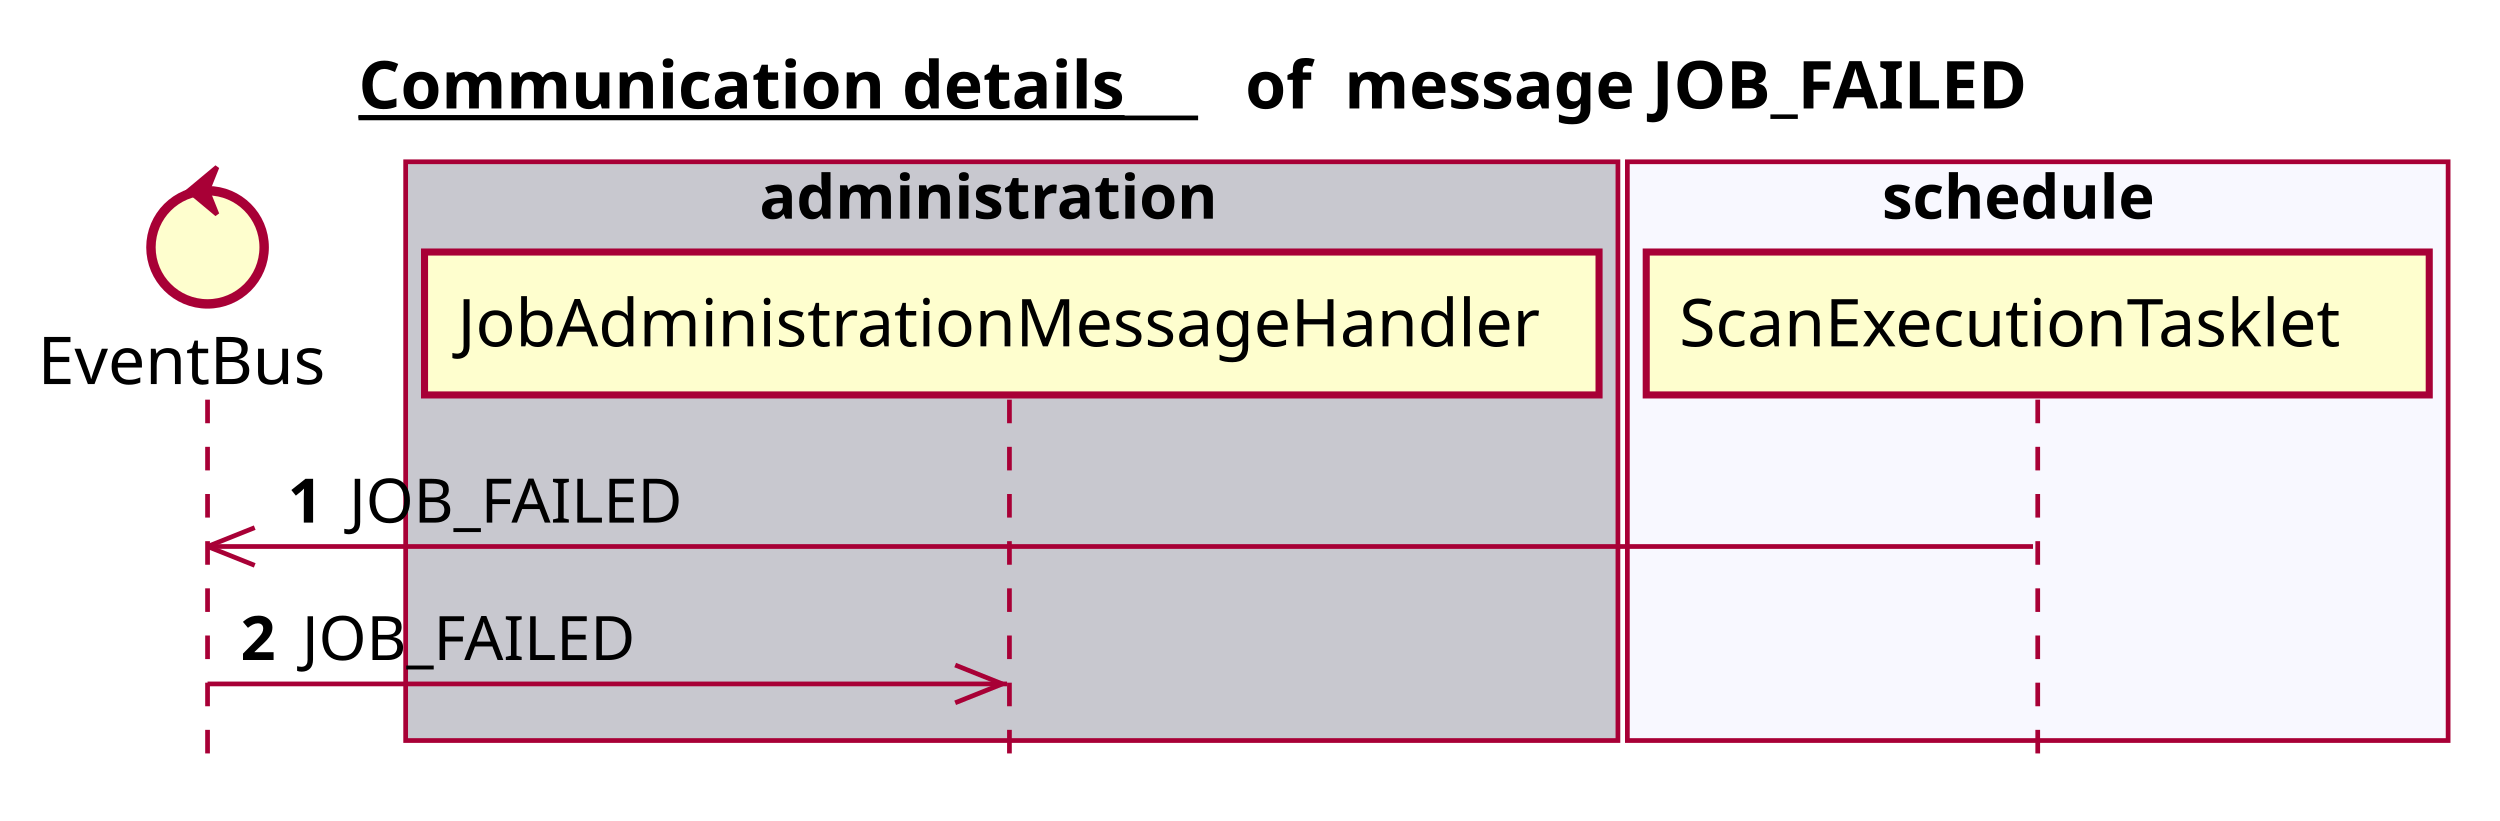
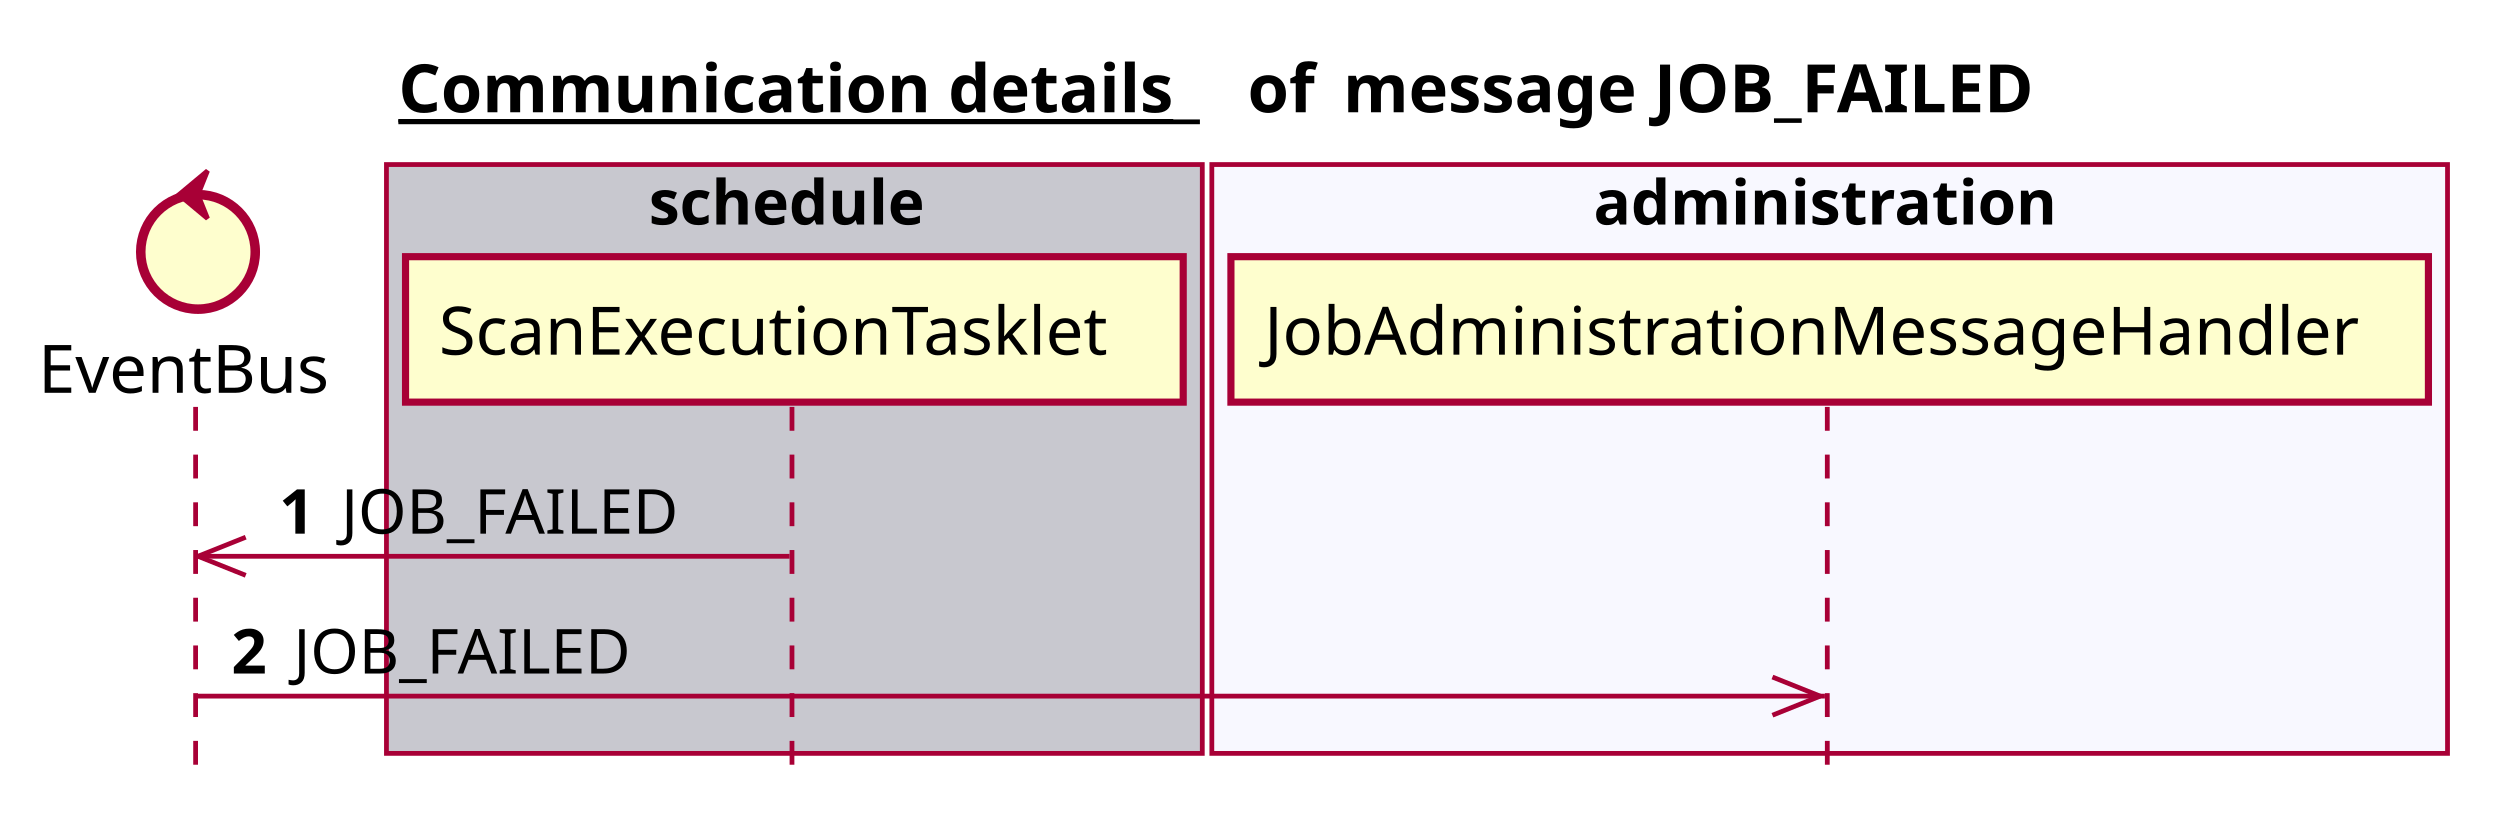
- <svg xmlns="http://www.w3.org/2000/svg" contentScriptType="application/ecmascript" contentStyleType="text/css" height="174px" preserveAspectRatio="none" style="width:530px;height:174px;" version="1.1" viewBox="0 0 530 174" width="530px" zoomAndPan="magnify">
+ <svg xmlns="http://www.w3.org/2000/svg" contentScriptType="application/ecmascript" contentStyleType="text/css" height="175px" preserveAspectRatio="none" style="width:524px;height:175px;" version="1.1" viewBox="0 0 524 175" width="524px" zoomAndPan="magnify">
  <defs />
  <g>
-     <text fill="#000000" font-family="sans-serif" font-size="14" font-weight="bold" lengthAdjust="spacingAndGlyphs" text-decoration="underline" textLength="178" x="76" y="22.995">Communication details</text>
-     <line style="stroke: #000000; stroke-width: 1.0;" x1="76" x2="254" y1="24.995" y2="24.995" />
-     <text fill="#000000" font-family="sans-serif" font-size="14" font-weight="bold" lengthAdjust="spacingAndGlyphs" textLength="16" x="264" y="22.995">of</text>
-     <text fill="#000000" font-family="sans-serif" font-size="14" font-weight="bold" lengthAdjust="spacingAndGlyphs" textLength="162" x="285" y="22.995">message JOB_FAILED</text>
-     <rect fill="#C8C8CF" height="122.695" style="stroke: #A80036; stroke-width: 1.0;" width="257" x="86" y="34.297" />
-     <text fill="#000000" font-family="sans-serif" font-size="13" font-weight="bold" lengthAdjust="spacingAndGlyphs" textLength="107" x="161" y="46.364">administration</text>
-     <rect fill="#F8F8FF" height="122.695" style="stroke: #A80036; stroke-width: 1.0;" width="174" x="345" y="34.297" />
-     <text fill="#000000" font-family="sans-serif" font-size="13" font-weight="bold" lengthAdjust="spacingAndGlyphs" textLength="66" x="399" y="46.364">schedule</text>
-     <line style="stroke: #A80036; stroke-width: 1.0; stroke-dasharray: 5.0,5.0;" x1="44" x2="44" y1="84.727" y2="162.992" />
-     <line style="stroke: #A80036; stroke-width: 1.0; stroke-dasharray: 5.0,5.0;" x1="214" x2="214" y1="84.727" y2="162.992" />
-     <line style="stroke: #A80036; stroke-width: 1.0; stroke-dasharray: 5.0,5.0;" x1="432" x2="432" y1="84.727" y2="162.992" />
-     <text fill="#000000" font-family="sans-serif" font-size="14" lengthAdjust="spacingAndGlyphs" textLength="66" x="8" y="81.425">EventBus</text>
-     <ellipse cx="44" cy="52.43" fill="#FEFECE" rx="12" ry="12" style="stroke: #A80036; stroke-width: 2.0;" />
-     <polygon fill="#A80036" points="40,40.43,46,35.43,44,40.43,46,45.43,40,40.43" style="stroke: #A80036; stroke-width: 1.0;" />
-     <rect fill="#FEFECE" height="30.297" style="stroke: #A80036; stroke-width: 1.5;" width="249" x="90" y="53.43" />
-     <text fill="#000000" font-family="sans-serif" font-size="14" lengthAdjust="spacingAndGlyphs" textLength="235" x="97" y="73.425">JobAdministrationMessageHandler</text>
-     <rect fill="#FEFECE" height="30.297" style="stroke: #A80036; stroke-width: 1.5;" width="166" x="349" y="53.43" />
-     <text fill="#000000" font-family="sans-serif" font-size="14" lengthAdjust="spacingAndGlyphs" textLength="152" x="356" y="73.425">ScanExecutionTasklet</text>
-     <line style="stroke: #A80036; stroke-width: 1.0;" x1="44" x2="54" y1="115.859" y2="111.859" />
-     <line style="stroke: #A80036; stroke-width: 1.0;" x1="44" x2="54" y1="115.859" y2="119.859" />
-     <line style="stroke: #A80036; stroke-width: 1.0;" x1="44" x2="431" y1="115.859" y2="115.859" />
-     <text fill="#000000" font-family="sans-serif" font-size="13" font-weight="bold" lengthAdjust="spacingAndGlyphs" textLength="9" x="61" y="110.793">1</text>
-     <text fill="#000000" font-family="sans-serif" font-size="13" lengthAdjust="spacingAndGlyphs" textLength="73" x="74" y="110.793">JOB_FAILED</text>
-     <line style="stroke: #A80036; stroke-width: 1.0;" x1="212.5" x2="202.5" y1="144.992" y2="140.992" />
-     <line style="stroke: #A80036; stroke-width: 1.0;" x1="212.5" x2="202.5" y1="144.992" y2="148.992" />
-     <line style="stroke: #A80036; stroke-width: 1.0;" x1="44" x2="213.5" y1="144.992" y2="144.992" />
-     <text fill="#000000" font-family="sans-serif" font-size="13" font-weight="bold" lengthAdjust="spacingAndGlyphs" textLength="9" x="51" y="139.926">2</text>
-     <text fill="#000000" font-family="sans-serif" font-size="13" lengthAdjust="spacingAndGlyphs" textLength="73" x="64" y="139.926">JOB_FAILED</text>
+     <text fill="#000000" font-family="sans-serif" font-size="14" font-weight="bold" lengthAdjust="spacingAndGlyphs" text-decoration="underline" textLength="168" x="83.5" y="23.535">Communication details</text>
+     <line style="stroke: #000000; stroke-width: 1.0;" x1="83.5" x2="251.5" y1="25.535" y2="25.535" />
+     <text fill="#000000" font-family="sans-serif" font-size="14" font-weight="bold" lengthAdjust="spacingAndGlyphs" textLength="15" x="261.5" y="23.535">of</text>
+     <text fill="#000000" font-family="sans-serif" font-size="14" font-weight="bold" lengthAdjust="spacingAndGlyphs" textLength="152" x="281.5" y="23.535">message JOB_FAILED</text>
+     <rect fill="#C8C8CF" height="123.42" style="stroke: #A80036; stroke-width: 1.0;" width="171" x="81" y="34.488" />
+     <text fill="#000000" font-family="sans-serif" font-size="13" font-weight="bold" lengthAdjust="spacingAndGlyphs" textLength="61" x="136" y="47.057">schedule</text>
+     <rect fill="#F8F8FF" height="123.42" style="stroke: #A80036; stroke-width: 1.0;" width="259" x="254" y="34.488" />
+     <text fill="#000000" font-family="sans-serif" font-size="13" font-weight="bold" lengthAdjust="spacingAndGlyphs" textLength="99" x="334" y="47.057">administration</text>
+     <line style="stroke: #A80036; stroke-width: 1.0; stroke-dasharray: 5.0,5.0;" x1="41" x2="41" y1="85.287" y2="163.908" />
+     <line style="stroke: #A80036; stroke-width: 1.0; stroke-dasharray: 5.0,5.0;" x1="166" x2="166" y1="85.287" y2="163.908" />
+     <line style="stroke: #A80036; stroke-width: 1.0; stroke-dasharray: 5.0,5.0;" x1="383" x2="383" y1="85.287" y2="163.908" />
+     <text fill="#000000" font-family="sans-serif" font-size="14" lengthAdjust="spacingAndGlyphs" textLength="61" x="8" y="82.334">EventBus</text>
+     <ellipse cx="41.5" cy="52.799" fill="#FEFECE" rx="12" ry="12" style="stroke: #A80036; stroke-width: 2.0;" />
+     <polygon fill="#A80036" points="37.5,40.799,43.5,35.799,41.5,40.799,43.5,45.799,37.5,40.799" style="stroke: #A80036; stroke-width: 1.0;" />
+     <rect fill="#FEFECE" height="30.488" style="stroke: #A80036; stroke-width: 1.5;" width="163" x="85" y="53.799" />
+     <text fill="#000000" font-family="sans-serif" font-size="14" lengthAdjust="spacingAndGlyphs" textLength="149" x="92" y="74.334">ScanExecutionTasklet</text>
+     <rect fill="#FEFECE" height="30.488" style="stroke: #A80036; stroke-width: 1.5;" width="251" x="258" y="53.799" />
+     <text fill="#000000" font-family="sans-serif" font-size="14" lengthAdjust="spacingAndGlyphs" textLength="237" x="265" y="74.334">JobAdministrationMessageHandler</text>
+     <line style="stroke: #A80036; stroke-width: 1.0;" x1="41.5" x2="51.5" y1="116.598" y2="112.598" />
+     <line style="stroke: #A80036; stroke-width: 1.0;" x1="41.5" x2="51.5" y1="116.598" y2="120.598" />
+     <line style="stroke: #A80036; stroke-width: 1.0;" x1="41.5" x2="165.5" y1="116.598" y2="116.598" />
+     <text fill="#000000" font-family="sans-serif" font-size="13" font-weight="bold" lengthAdjust="spacingAndGlyphs" textLength="9" x="58.5" y="111.856">1</text>
+     <text fill="#000000" font-family="sans-serif" font-size="13" lengthAdjust="spacingAndGlyphs" textLength="72" x="71.5" y="111.856">JOB_FAILED</text>
+     <line style="stroke: #A80036; stroke-width: 1.0;" x1="381.5" x2="371.5" y1="145.908" y2="141.908" />
+     <line style="stroke: #A80036; stroke-width: 1.0;" x1="381.5" x2="371.5" y1="145.908" y2="149.908" />
+     <line style="stroke: #A80036; stroke-width: 1.0;" x1="41.5" x2="382.5" y1="145.908" y2="145.908" />
+     <text fill="#000000" font-family="sans-serif" font-size="13" font-weight="bold" lengthAdjust="spacingAndGlyphs" textLength="9" x="48.5" y="141.166">2</text>
+     <text fill="#000000" font-family="sans-serif" font-size="13" lengthAdjust="spacingAndGlyphs" textLength="72" x="61.5" y="141.166">JOB_FAILED</text>
  </g>
</svg>
